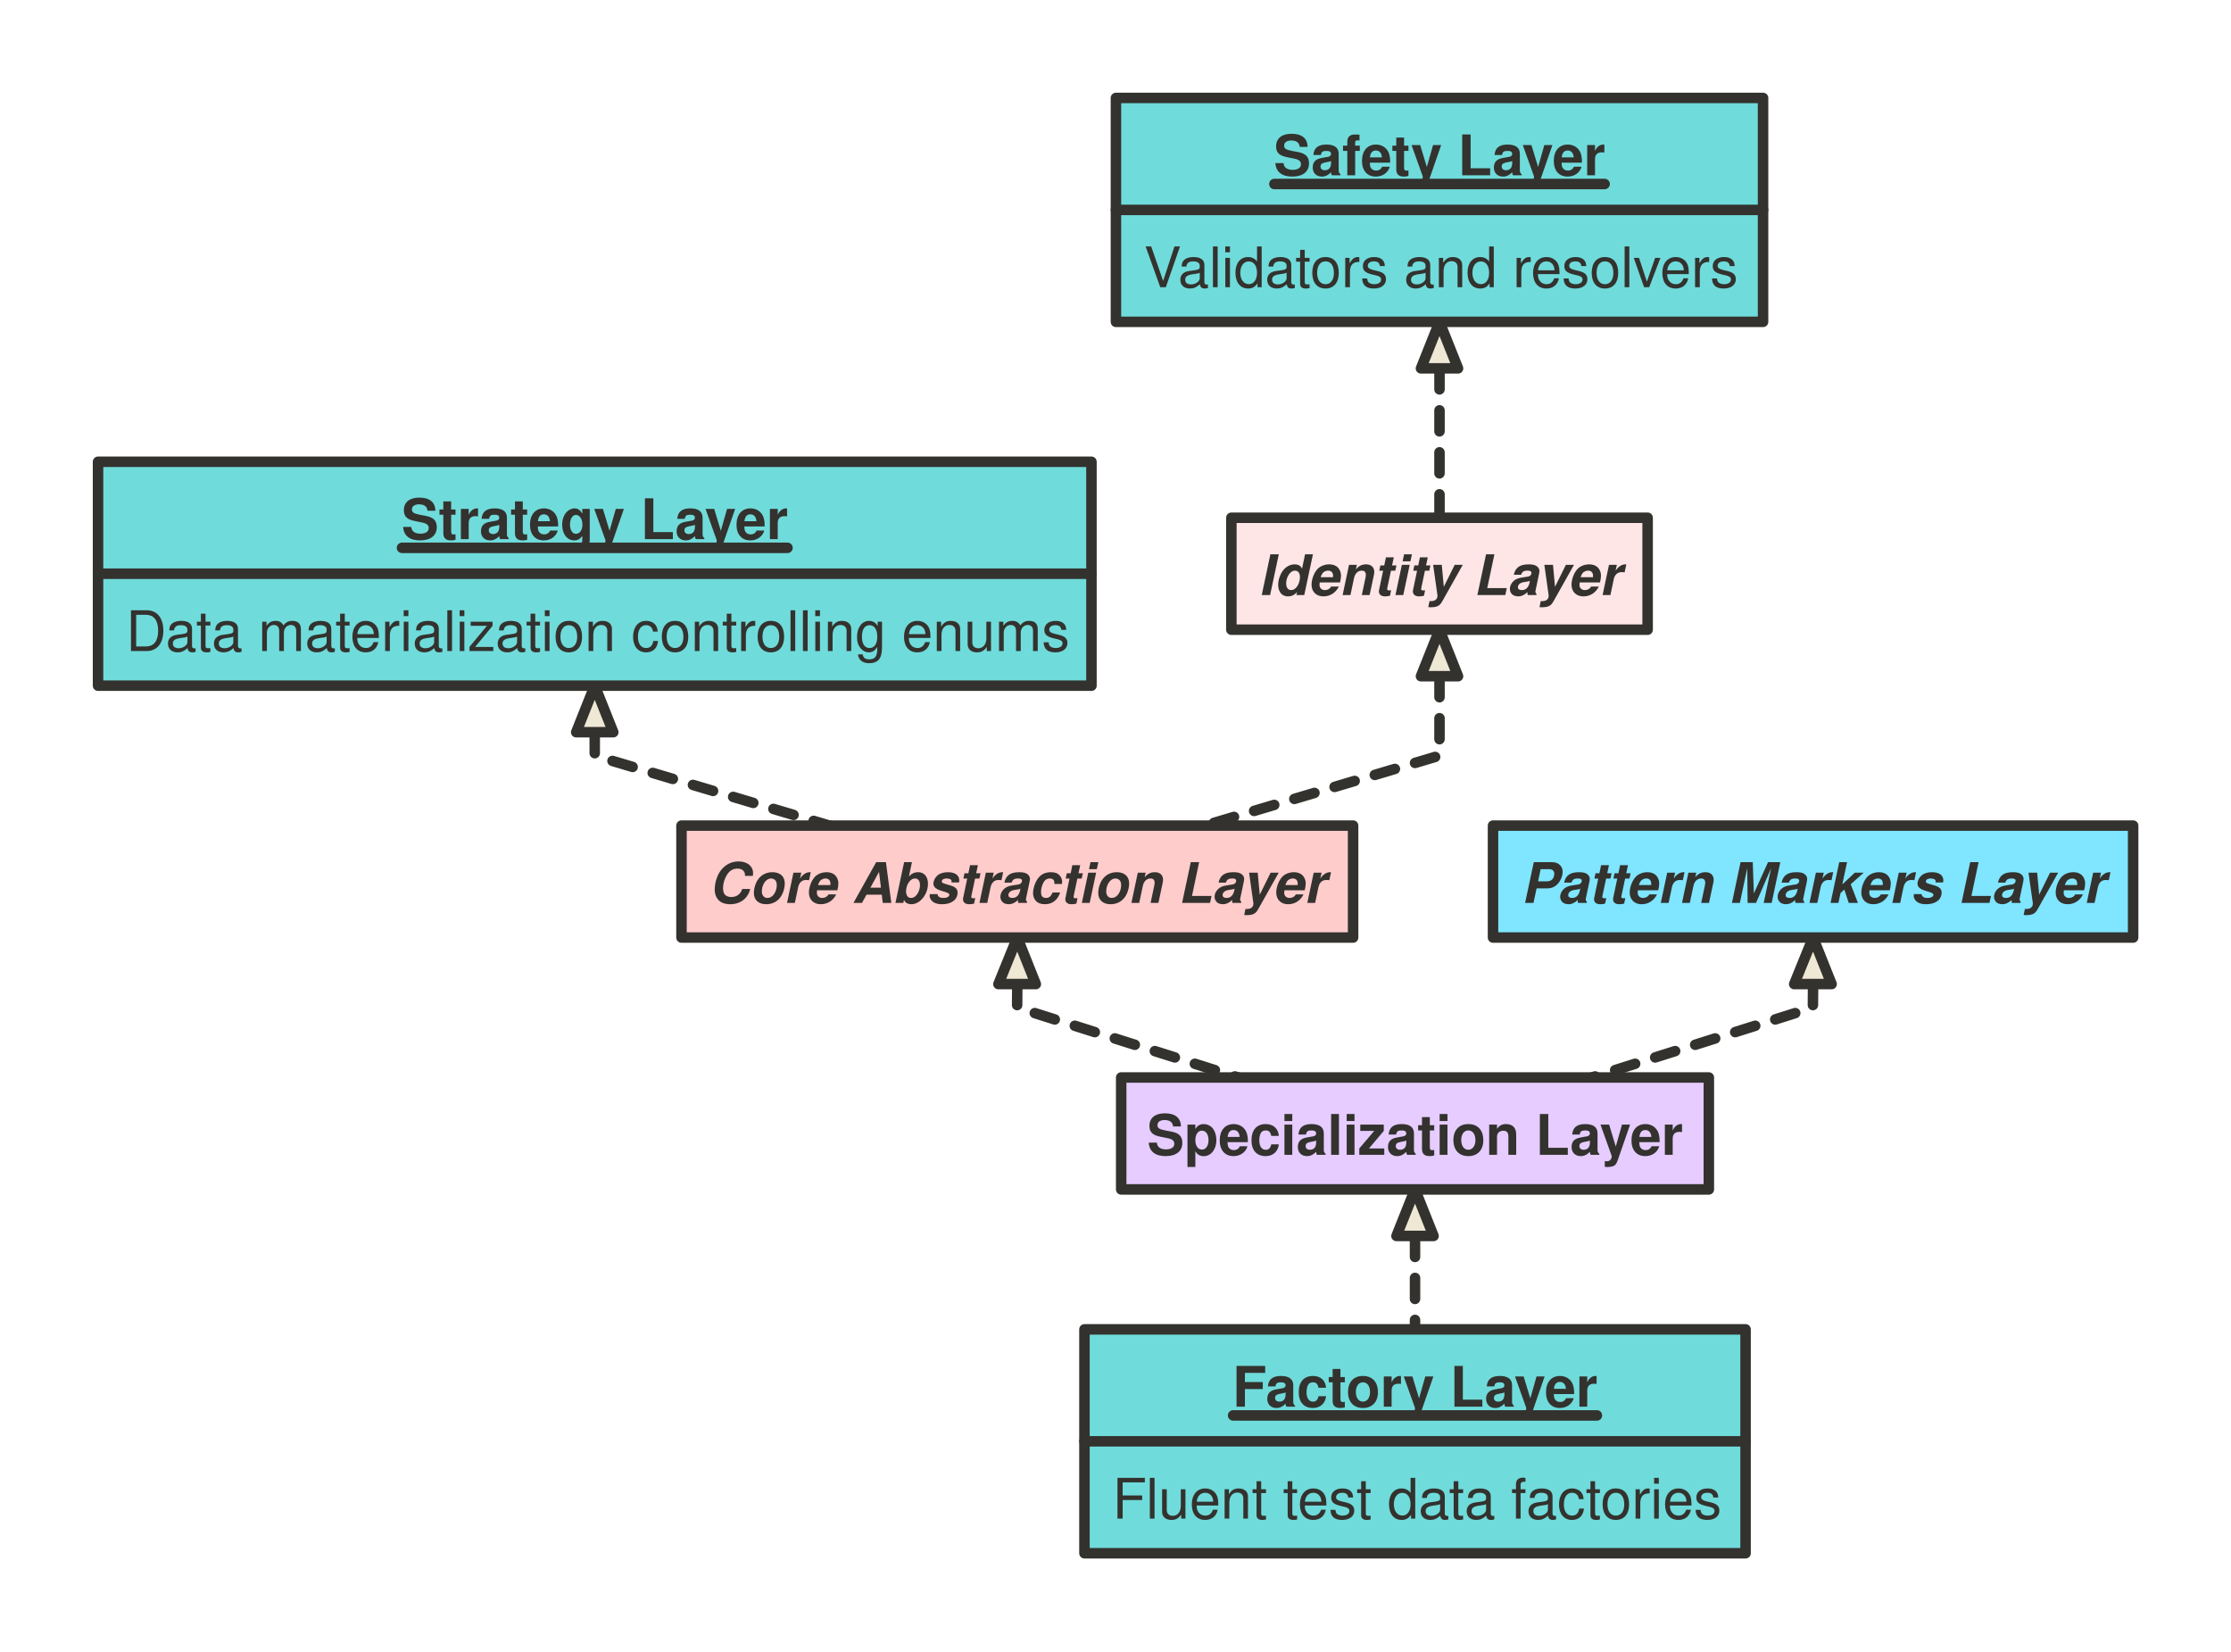
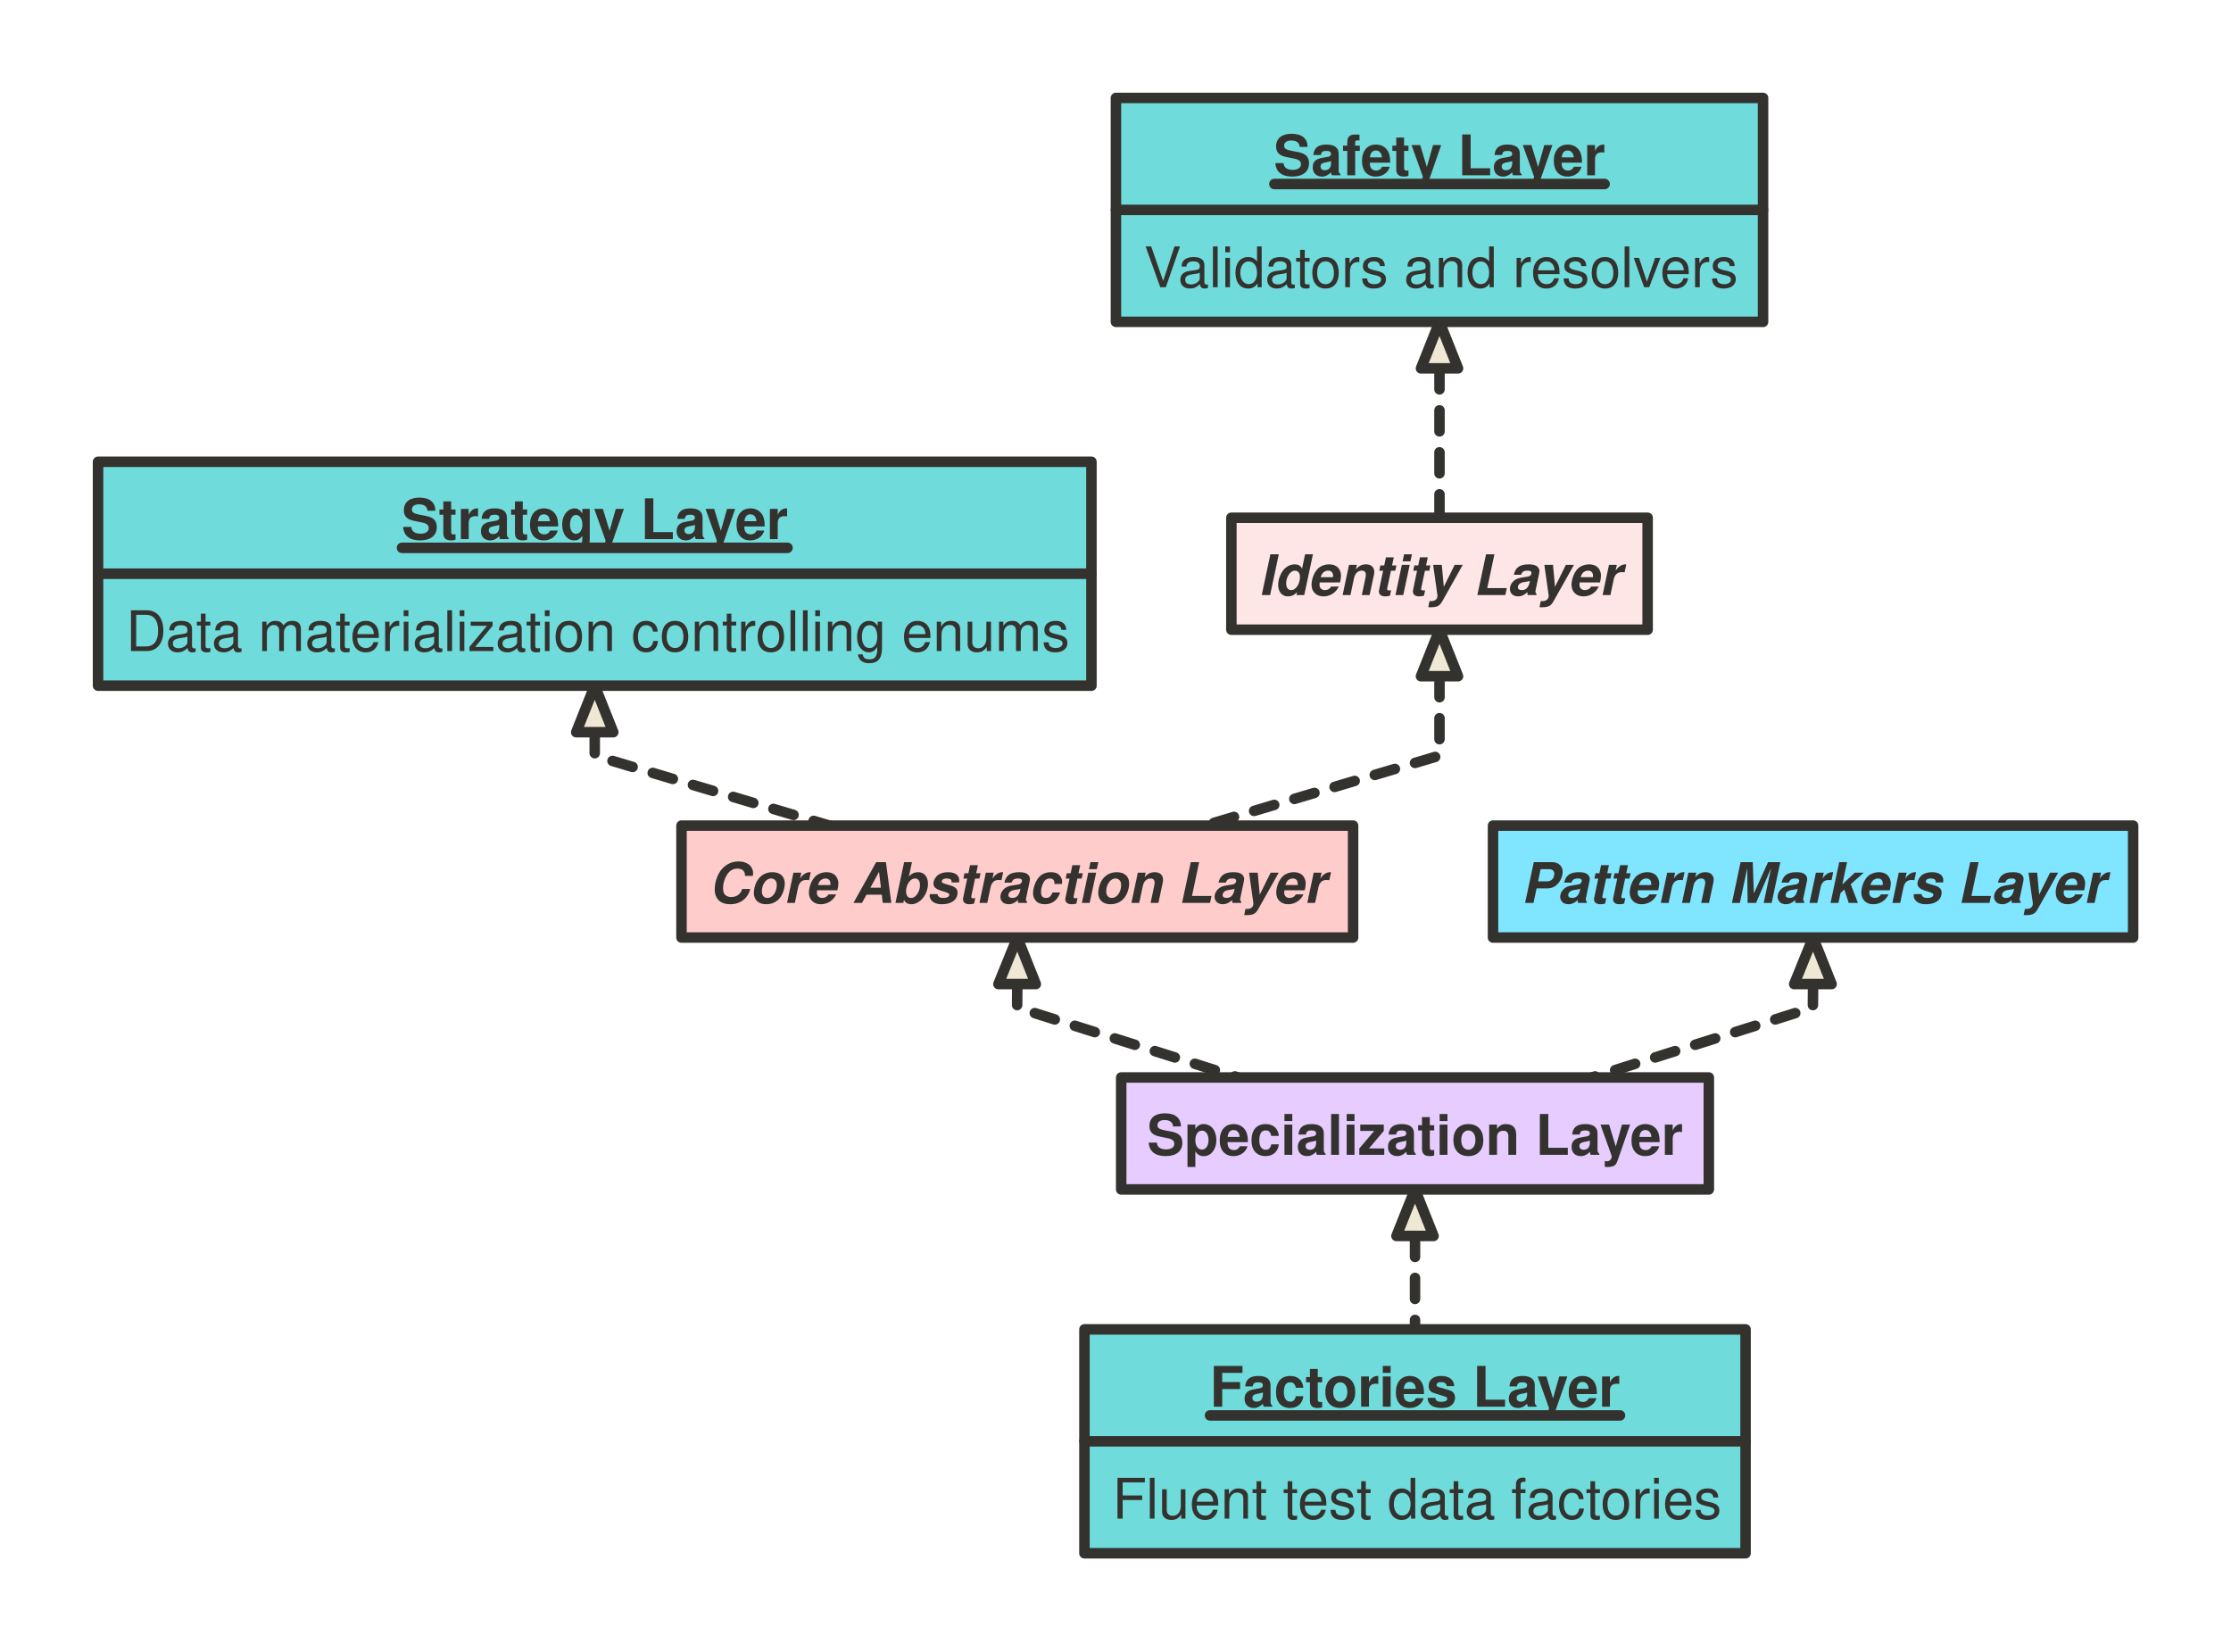
<svg xmlns="http://www.w3.org/2000/svg" version="1.1" baseProfile="full" width="637.8" height="472.0" viewBox="0 0 637.75 472">
  <g stroke-width="1.0" text-align="left" font="12pt Helvetica, Arial, sans-serif" font-size="12pt" font-family="Helvetica" font-weight="normal" font-style="normal">
    <g font-family="Helvetica" font-size="12pt" font-weight="bold" font-style="normal" stroke-width="3.0" stroke-linejoin="round" stroke-linecap="round" stroke="#33322E">
      <g stroke="transparent" fill="transparent">
        <rect x="0.0" y="0.0" height="472.0" width="637.8" stroke="none" />
      </g>
      <g transform="translate(8, 8)" fill="#33322E">
        <g transform="translate(20, 20)" fill="#eee8d5" font-family="Helvetica" font-size="12pt" font-weight="normal" font-style="normal">
          <g stroke-dasharray="6 6">
            <path d="M142.0 181.3 L142 188 L209.083 208 L209.1 208.0 " fill="none" />
          </g>
          <path d="M147.3 181.3 L142.0 181.3 L136.7 181.3 L142.0 168.0 Z" />
          <g stroke-dasharray="6 6">
            <path d="M383.5 77.3 L383.5 84 L383.5 120 L383.5 120.0 " fill="none" />
          </g>
          <path d="M388.8 77.3 L383.5 77.3 L378.2 77.3 L383.5 64.0 Z" />
          <g stroke-dasharray="6 6">
            <path d="M383.5 165.3 L383.5 188 L316.417 208 L316.4 208.0 " fill="none" />
          </g>
          <path d="M388.8 165.3 L383.5 165.3 L378.2 165.3 L383.5 152.0 Z" />
          <g stroke-dasharray="6 6">
            <path d="M262.8 253.3 L262.75 260 L325.944 280 L325.9 280.0 " fill="none" />
          </g>
          <path d="M268.1 253.3 L262.8 253.3 L257.4 253.3 L262.8 240.0 Z" />
          <g stroke-dasharray="6 6">
            <path d="M376.5 325.3 L376.5 332 L376.5 352 L376.5 352.0 " fill="none" />
          </g>
          <path d="M381.8 325.3 L376.5 325.3 L371.2 325.3 L376.5 312.0 Z" />
          <g stroke-dasharray="6 6">
            <path d="M490.3 253.3 L490.25 260 L427.056 280 L427.1 280.0 " fill="none" />
          </g>
          <path d="M495.6 253.3 L490.3 253.3 L484.9 253.3 L490.3 240.0 Z" />
          <g data-name="Identity Layer">
            <g fill="#ffe6e6" stroke="#33322E" data-name="Identity Layer">
              <rect x="324.0" y="120.0" height="32.0" width="119.0" data-name="Identity Layer" />
            </g>
            <g transform="translate(324, 120)" font-family="Helvetica" font-size="12pt" font-weight="bold" font-style="italic" data-name="Identity Layer" data-compartment="0">
              <g transform="translate(8, 8)" fill="#33322E" text-align="center" data-name="Identity Layer" data-compartment="0">
                <text x="51.5" y="14.1" stroke="none" text-anchor="middle" data-name="Identity Layer" data-compartment="0">Identity Layer</text>
              </g>
            </g>
          </g>
          <g data-name="Core Abstraction Layer">
            <g fill="#ffcccc" stroke="#33322E" data-name="Core Abstraction Layer">
              <rect x="166.8" y="208.0" height="32.0" width="192.0" data-name="Core Abstraction Layer" />
            </g>
            <g transform="translate(166.75, 208)" font-family="Helvetica" font-size="12pt" font-weight="bold" font-style="italic" data-name="Core Abstraction Layer" data-compartment="0">
              <g transform="translate(8, 8)" fill="#33322E" text-align="center" data-name="Core Abstraction Layer" data-compartment="0">
                <text x="88.0" y="14.1" stroke="none" text-anchor="middle" data-name="Core Abstraction Layer" data-compartment="0">Core Abstraction Layer</text>
              </g>
            </g>
          </g>
          <g data-name="Pattern Markers Layer">
            <g fill="#80e5ff" stroke="#33322E" data-name="Pattern Markers Layer">
              <rect x="398.8" y="208.0" height="32.0" width="183.0" data-name="Pattern Markers Layer" />
            </g>
            <g transform="translate(398.75, 208)" font-family="Helvetica" font-size="12pt" font-weight="bold" font-style="italic" data-name="Pattern Markers Layer" data-compartment="0">
              <g transform="translate(8, 8)" fill="#33322E" text-align="center" data-name="Pattern Markers Layer" data-compartment="0">
                <text x="83.5" y="14.1" stroke="none" text-anchor="middle" data-name="Pattern Markers Layer" data-compartment="0">Pattern Markers Layer</text>
              </g>
            </g>
          </g>
          <g data-name="Specialization Layer">
            <g fill="#e6ccff" stroke="#33322E" data-name="Specialization Layer">
              <rect x="292.5" y="280.0" height="32.0" width="168.0" data-name="Specialization Layer" />
            </g>
            <g transform="translate(292.5, 280)" font-family="Helvetica" font-size="12pt" font-weight="bold" font-style="normal" data-name="Specialization Layer" data-compartment="0">
              <g transform="translate(8, 8)" fill="#33322E" text-align="center" data-name="Specialization Layer" data-compartment="0">
                <text x="76.0" y="14.1" stroke="none" text-anchor="middle" data-name="Specialization Layer" data-compartment="0">Specialization Layer</text>
              </g>
            </g>
          </g>
          <g data-name="Strategy Layer">
            <g fill="#70dbdb" stroke="#33322E" data-name="Strategy Layer">
              <rect x="0.0" y="104.0" height="64.0" width="284.0" data-name="Strategy Layer" />
              <path d="M0.0 136.0 L284.0 136.0" fill="none" data-name="Strategy Layer" />
            </g>
            <g transform="translate(0, 104)" font-family="Helvetica" font-size="12pt" font-weight="bold" font-style="normal" data-name="Strategy Layer" data-compartment="0">
              <g transform="translate(8, 8)" fill="#33322E" text-align="center" stroke-width="3.0" data-name="Strategy Layer" data-compartment="0">
                <text x="134.0" y="14.1" stroke="none" text-anchor="middle" data-name="Strategy Layer" data-compartment="0">Strategy Layer</text>
                <path d="M78.9 16.6 L189.1 16.6" fill="none" data-name="Strategy Layer" data-compartment="0" />
              </g>
            </g>
            <g transform="translate(0, 136)" font-family="Helvetica" font-size="12pt" font-weight="normal" font-style="normal" data-name="Strategy Layer" data-compartment="1">
              <g transform="translate(8, 8)" fill="#33322E" text-align="left" data-name="Strategy Layer" data-compartment="1">
                <text x="0.0" y="14.1" stroke="none" data-name="Strategy Layer" data-compartment="1">Data materialization controlling enums</text>
              </g>
            </g>
          </g>
          <g data-name="Safety Layer">
            <g fill="#70dbdb" stroke="#33322E" data-name="Safety Layer">
              <rect x="291.0" y="0.0" height="64.0" width="185.0" data-name="Safety Layer" />
              <path d="M291.0 32.0 L476.0 32.0" fill="none" data-name="Safety Layer" />
            </g>
            <g transform="translate(291, 0)" font-family="Helvetica" font-size="12pt" font-weight="bold" font-style="normal" data-name="Safety Layer" data-compartment="0">
              <g transform="translate(8, 8)" fill="#33322E" text-align="center" stroke-width="3.0" data-name="Safety Layer" data-compartment="0">
                <text x="84.5" y="14.1" stroke="none" text-anchor="middle" data-name="Safety Layer" data-compartment="0">Safety Layer</text>
                <path d="M37.3 16.6 L131.7 16.6" fill="none" data-name="Safety Layer" data-compartment="0" />
              </g>
            </g>
            <g transform="translate(291, 32)" font-family="Helvetica" font-size="12pt" font-weight="normal" font-style="normal" data-name="Safety Layer" data-compartment="1">
              <g transform="translate(8, 8)" fill="#33322E" text-align="left" data-name="Safety Layer" data-compartment="1">
                <text x="0.0" y="14.1" stroke="none" data-name="Safety Layer" data-compartment="1">Validators and resolvers</text>
              </g>
            </g>
          </g>
-           <g data-name="Factory Layer">
-             <g fill="#70dbdb" stroke="#33322E" data-name="Factory Layer">
-               <rect x="282.0" y="352.0" height="64.0" width="189.0" data-name="Factory Layer" />
-               <path d="M282.0 384.0 L471.0 384.0" fill="none" data-name="Factory Layer" />
+           <g data-name="Factories Layer">
+             <g fill="#70dbdb" stroke="#33322E" data-name="Factories Layer">
+               <rect x="282.0" y="352.0" height="64.0" width="189.0" data-name="Factories Layer" />
+               <path d="M282.0 384.0 L471.0 384.0" fill="none" data-name="Factories Layer" />
            </g>
-             <g transform="translate(282, 352)" font-family="Helvetica" font-size="12pt" font-weight="bold" font-style="normal" data-name="Factory Layer" data-compartment="0">
-               <g transform="translate(8, 8)" fill="#33322E" text-align="center" stroke-width="3.0" data-name="Factory Layer" data-compartment="0">
-                 <text x="86.5" y="14.1" stroke="none" text-anchor="middle" data-name="Factory Layer" data-compartment="0">Factory Layer</text>
-                 <path d="M34.5 16.6 L138.5 16.6" fill="none" data-name="Factory Layer" data-compartment="0" />
+             <g transform="translate(282, 352)" font-family="Helvetica" font-size="12pt" font-weight="bold" font-style="normal" data-name="Factories Layer" data-compartment="0">
+               <g transform="translate(8, 8)" fill="#33322E" text-align="center" stroke-width="3.0" data-name="Factories Layer" data-compartment="0">
+                 <text x="86.5" y="14.1" stroke="none" text-anchor="middle" data-name="Factories Layer" data-compartment="0">Factories Layer</text>
+                 <path d="M27.9 16.6 L145.1 16.6" fill="none" data-name="Factories Layer" data-compartment="0" />
              </g>
            </g>
-             <g transform="translate(282, 384)" font-family="Helvetica" font-size="12pt" font-weight="normal" font-style="normal" data-name="Factory Layer" data-compartment="1">
-               <g transform="translate(8, 8)" fill="#33322E" text-align="left" data-name="Factory Layer" data-compartment="1">
-                 <text x="0.0" y="14.1" stroke="none" data-name="Factory Layer" data-compartment="1">Fluent test data factories</text>
+             <g transform="translate(282, 384)" font-family="Helvetica" font-size="12pt" font-weight="normal" font-style="normal" data-name="Factories Layer" data-compartment="1">
+               <g transform="translate(8, 8)" fill="#33322E" text-align="left" data-name="Factories Layer" data-compartment="1">
+                 <text x="0.0" y="14.1" stroke="none" data-name="Factories Layer" data-compartment="1">Fluent test data factories</text>
              </g>
            </g>
          </g>
        </g>
      </g>
    </g>
  </g>
</svg>
